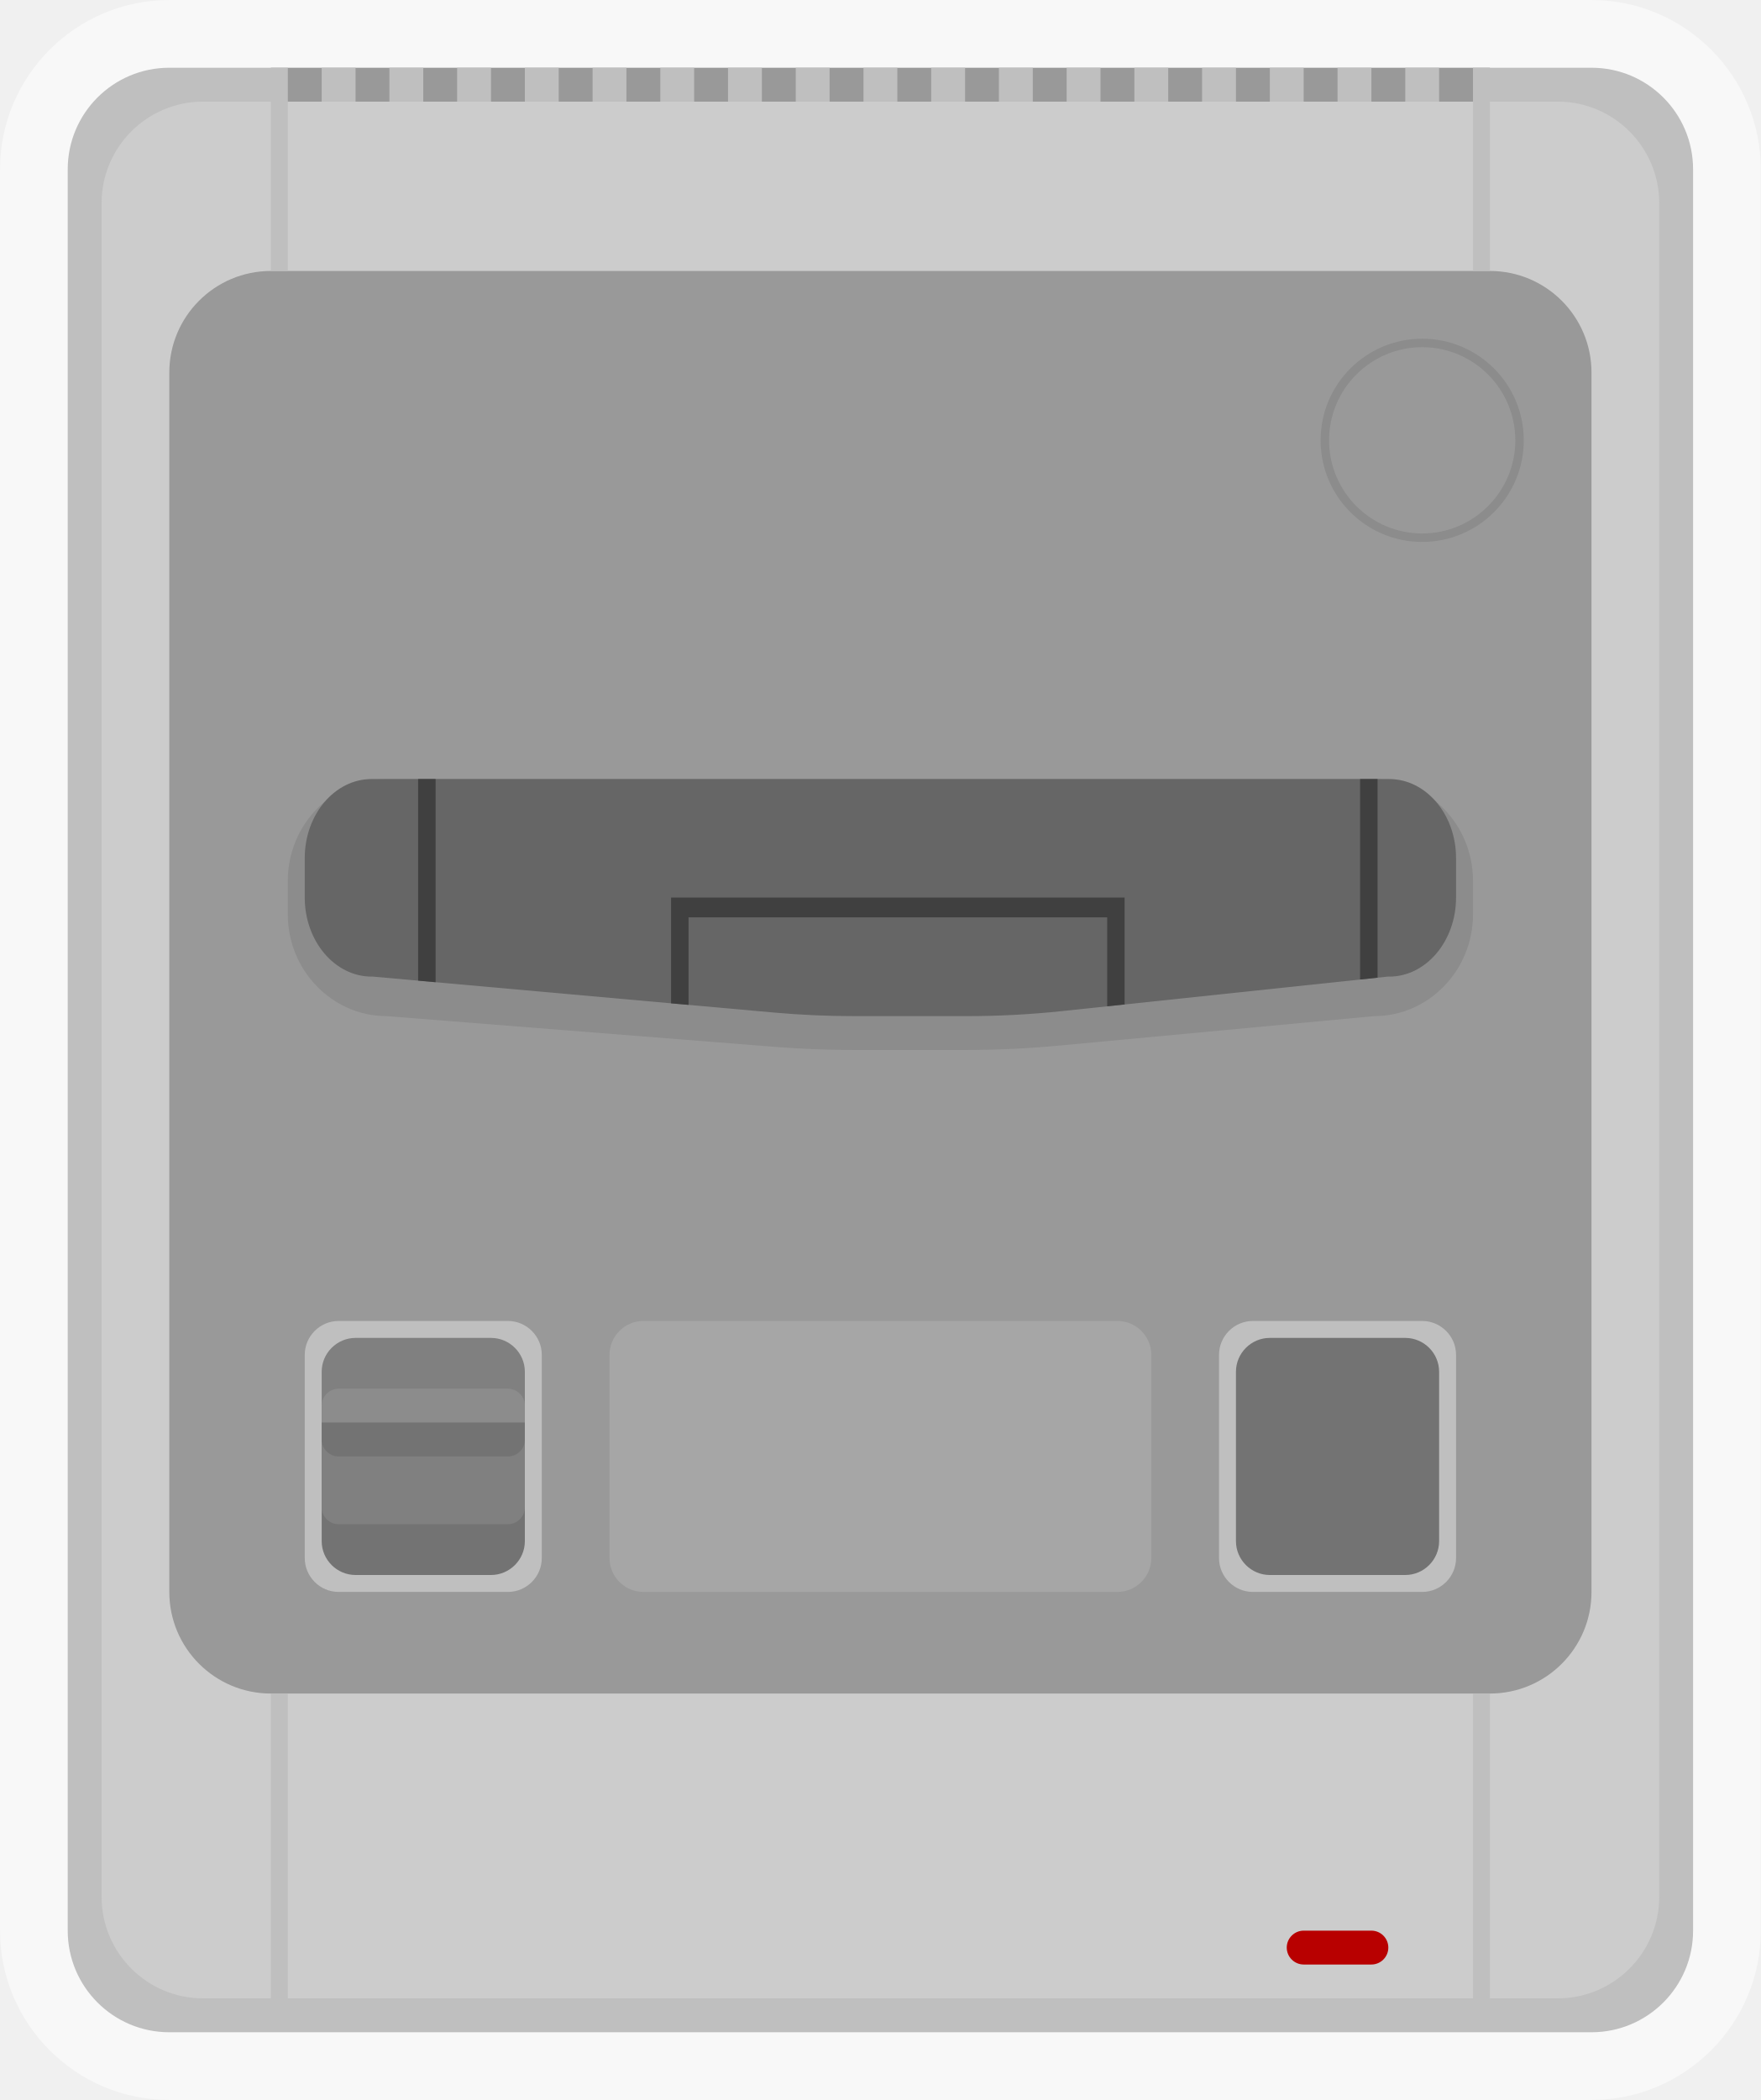
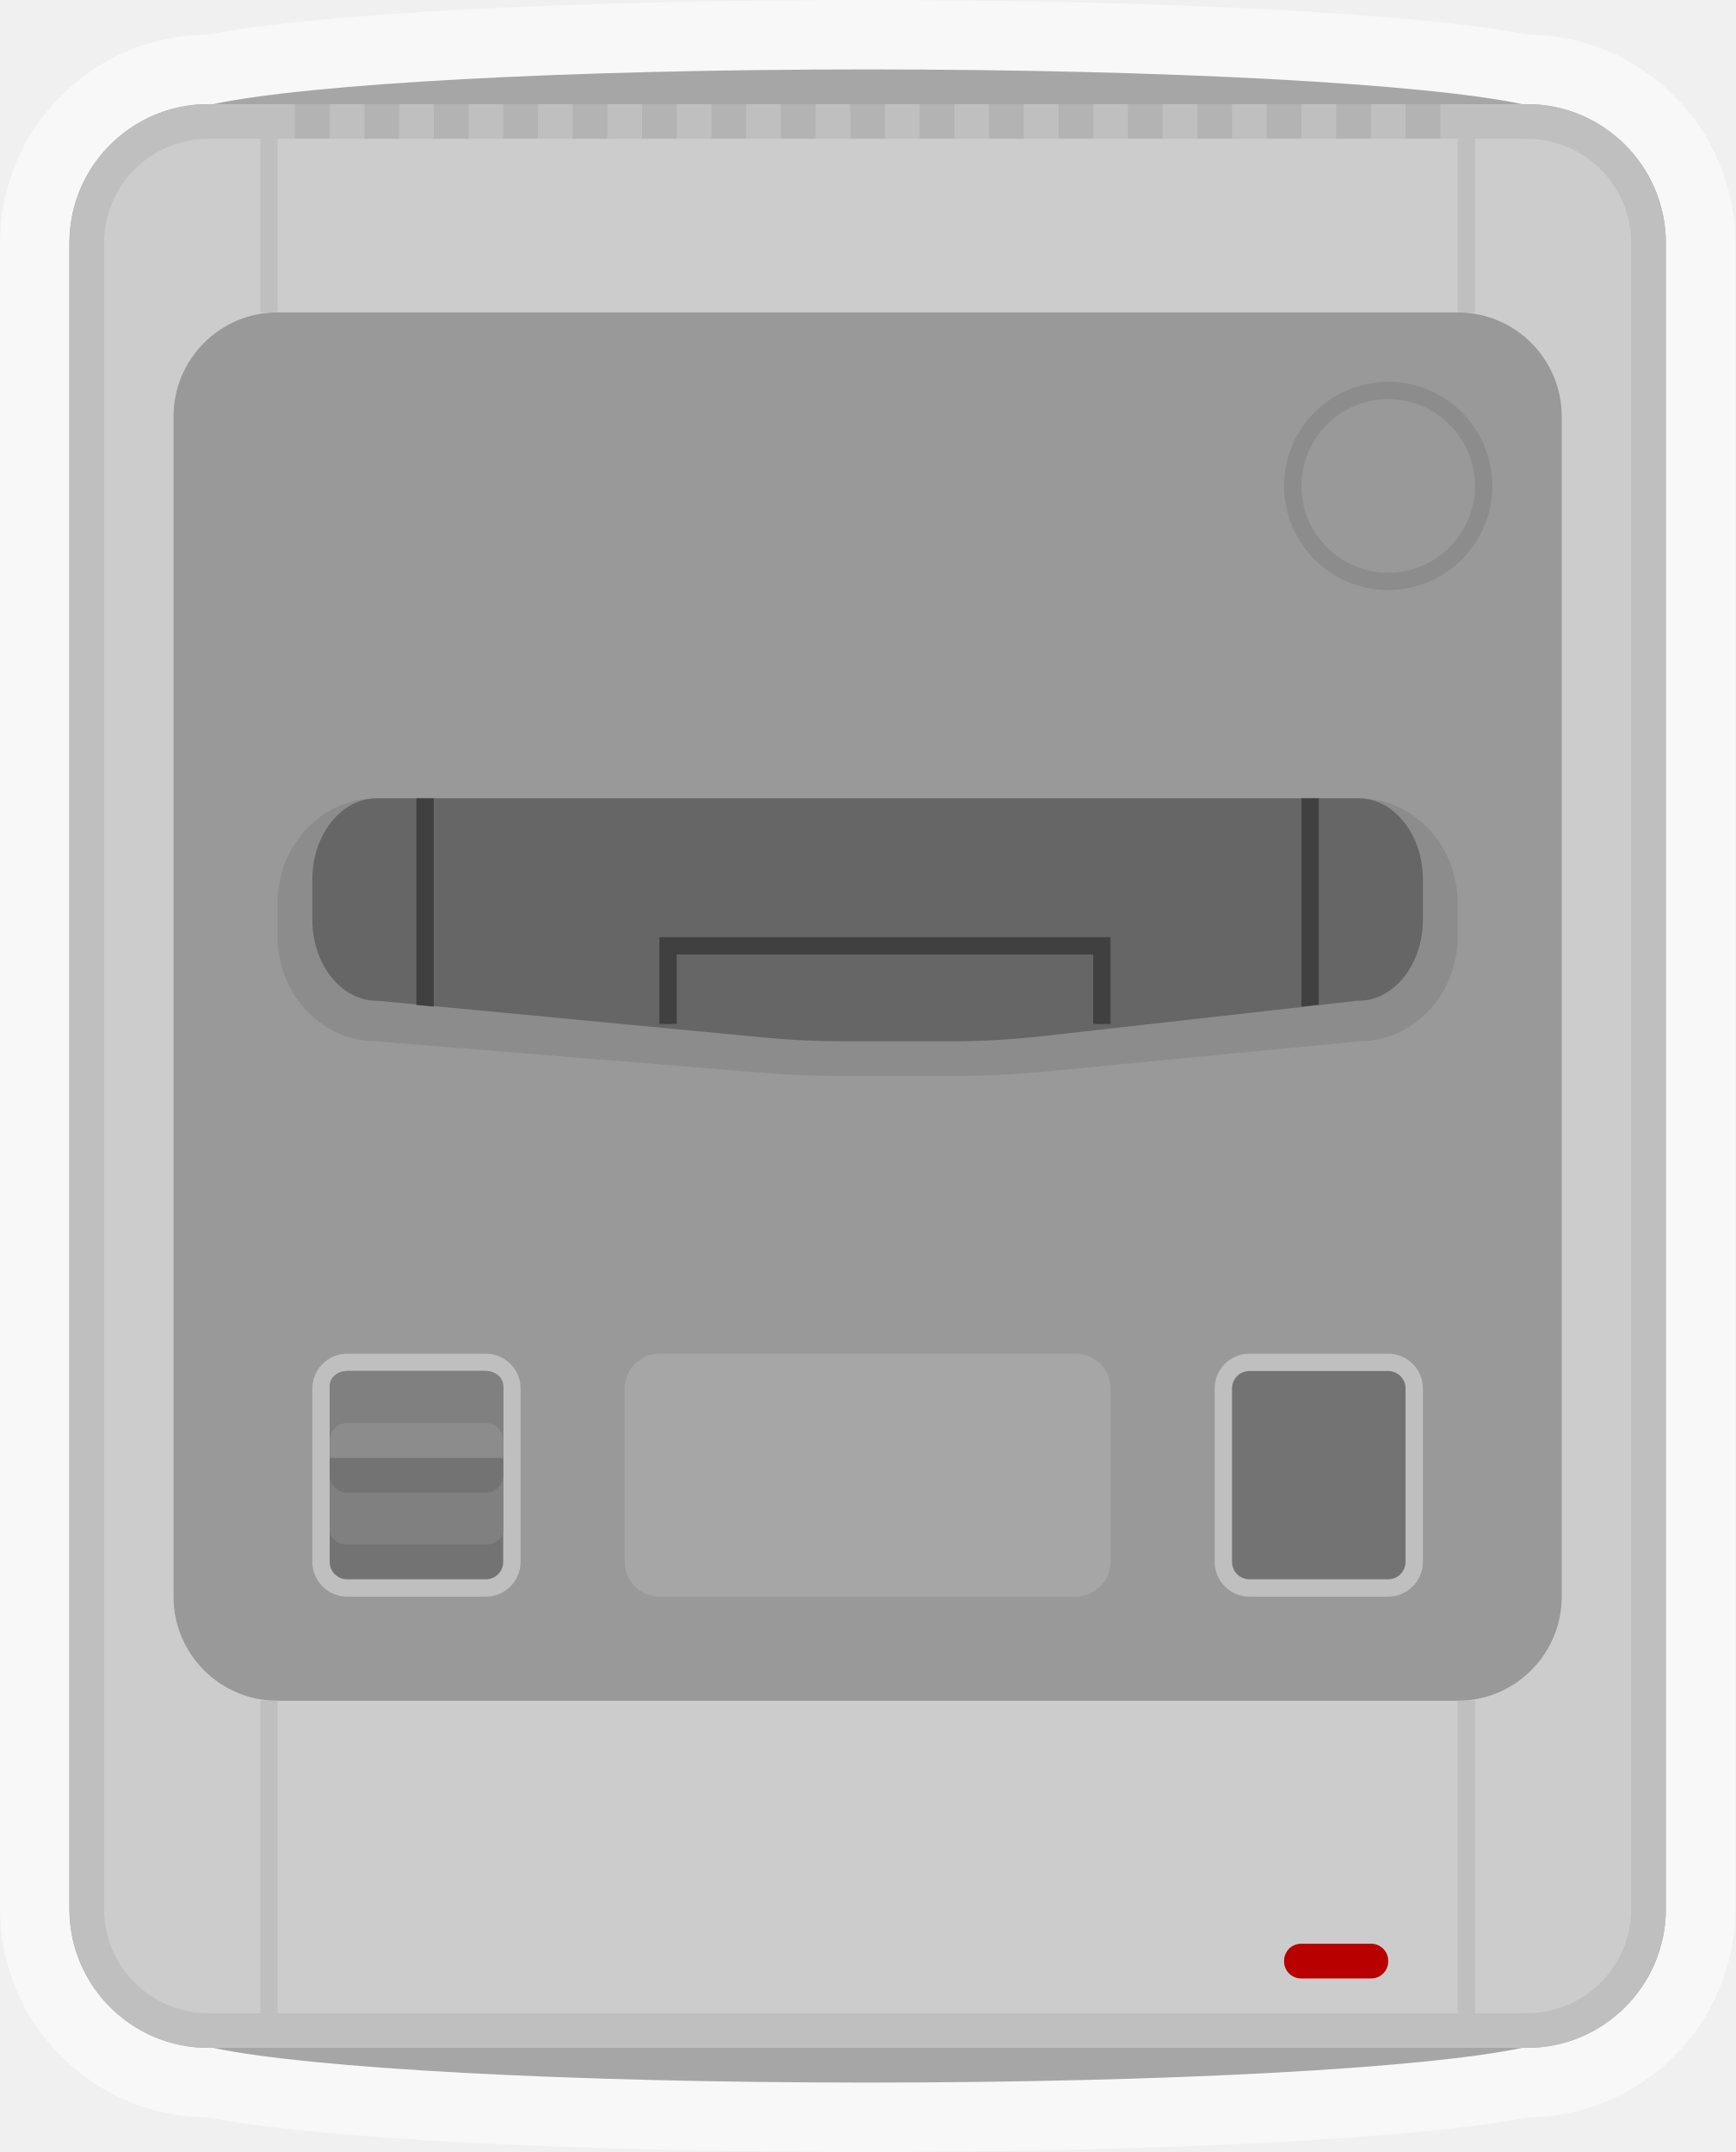
- <svg xmlns="http://www.w3.org/2000/svg" viewBox="0 0 277.333 330.667" height="330.667" width="277.333" xml:space="preserve" id="svg2" version="1.1">
+ <svg xmlns="http://www.w3.org/2000/svg" viewBox="0 0 266.667 330.667" height="330.667" width="266.667" xml:space="preserve" id="svg2" version="1.1">
  <defs id="defs6">
    <clipPath id="clipPath18" clipPathUnits="userSpaceOnUse">
      <path id="path16" d="M 0,256 H 256 V 0 H 0 Z" />
    </clipPath>
    <clipPath id="clipPath26" clipPathUnits="userSpaceOnUse">
-       <path id="path24" d="M 24,252 H 232 V 4 H 24 Z" />
-     </clipPath>
-     <clipPath id="clipPath44" clipPathUnits="userSpaceOnUse">
-       <path id="path42" d="M 0,256 H 256 V 0 H 0 Z" />
+       <path id="path24" d="M 28,252 H 228 V 4 H 28 Z" />
    </clipPath>
  </defs>
-   <g transform="matrix(1.333333,0,0,-1.333333,-32,336)" id="g10">
+   <g transform="matrix(1.333333,0,0,-1.333333,-37.33333,336)" id="g10">
    <g id="g12">
      <g clip-path="url(#clipPath18)" id="g14">
        <g id="g20">
          <g id="g22" />
          <g id="g34">
            <g style="opacity:0.5" id="g32" clip-path="url(#clipPath26)">
-               <g id="g30" transform="translate(212,252)">
-                 <path id="path28" style="fill:#ffffff;fill-opacity:1;fill-rule:nonzero;stroke:none" d="m 0,0 h -10 -158 c -11.028,0 -20,-8.972 -20,-20 v -208 c 0,-11.028 8.972,-20 20,-20 H 0 c 11.028,0 20,8.972 20,20 V -20 C 20,-8.972 11.028,0 0,0" />
+               <g id="g30" transform="translate(128,252)">
+                 <path id="path28" style="fill:#ffffff;fill-opacity:1;fill-rule:nonzero;stroke:none" d="M 0,0 C -34.077,0 -63.746,-1.564 -76.239,-4.001 -89.363,-4.13 -100,-14.846 -100,-28 v -192 c 0,-13.153 10.637,-23.87 23.761,-23.999 C -63.746,-246.436 -34.077,-248 0,-248 c 34.076,0 63.746,1.564 76.239,4.001 C 89.363,-243.87 100,-233.153 100,-220 V -28 C 100,-14.846 89.363,-4.13 76.239,-4.001 63.746,-1.564 34.076,0 0,0" />
              </g>
            </g>
          </g>
        </g>
-       </g>
-     </g>
-     <path id="path36" style="fill:#999999;fill-opacity:1;fill-rule:nonzero;stroke:none" d="M 200,236 H 56 v 8 h 144 z" />
-     <g id="g38">
-       <g clip-path="url(#clipPath44)" id="g40">
-         <g transform="translate(212,244)" id="g46">
-           <path id="path48" style="fill:#bfbfbf;fill-opacity:1;fill-rule:nonzero;stroke:none" d="m 0,0 h -14 v -4 h -4 v 4 h -4 v -4 h -4 v 4 h -4 v -4 h -4 v 4 h -4 v -4 h -4 v 4 h -4 v -4 h -4 v 4 h -4 v -4 h -4 v 4 h -4 v -4 h -4 v 4 h -4 v -4 h -4 v 4 h -4 v -4 h -4 v 4 h -4 v -4 h -4 v 4 h -4 v -4 h -4 v 4 h -4 v -4 h -4 v 4 h -4 v -4 h -4 v 4 h -4 v -4 h -4 v 4 h -4 v -4 h -4 v 4 h -4 v -4 h -4 v 4 h -4 v -4 h -4 v 4 h -4 v -4 h -4 v 4 h -14 c -6.627,0 -12,-5.373 -12,-12 v -208 c 0,-6.627 5.373,-12 12,-12 H 0 c 6.627,0 12,5.373 12,12 V -12 C 12,-5.373 6.627,0 0,0" />
+         <g transform="translate(204,240)" id="g36">
+           <path id="path38" style="fill:#a6a6a6;fill-opacity:1;fill-rule:nonzero;stroke:none" d="M 0,0 H -0.57 C -11.555,2.33 -41.17,4 -76,4 -110.83,4 -140.445,2.33 -151.43,0 H -152 c -8.822,0 -16,-7.178 -16,-16 v -192 c 0,-8.822 7.178,-16 16,-16 h 0.57 c 10.985,-2.33 40.6,-4 75.43,-4 34.83,0 64.445,1.67 75.43,4 H 0 c 8.822,0 16,7.178 16,16 V -16 C 16,-7.178 8.822,0 0,0" />
        </g>
-         <g transform="translate(208,16)" id="g50">
-           <path id="path52" style="fill:#cccccc;fill-opacity:1;fill-rule:nonzero;stroke:none" d="m 0,0 h -160 c -6.627,0 -12,5.373 -12,12 v 200 c 0,6.627 5.373,12 12,12 H 0 c 6.627,0 12,-5.373 12,-12 V 12 C 12,5.373 6.627,0 0,0" />
+         <path id="path40" style="fill:#b3b3b3;fill-opacity:1;fill-rule:nonzero;stroke:none" d="M 196,236 H 60 v 4 h 136 z" />
+         <g transform="translate(204,240)" id="g42">
+           <path id="path44" style="fill:#bfbfbf;fill-opacity:1;fill-rule:nonzero;stroke:none" d="m 0,0 h -6 -2 -2 v -4 h -4 v 4 h -4 v -4 h -4 v 4 h -4 v -4 h -4 v 4 h -4 v -4 h -4 v 4 h -4 v -4 h -4 v 4 h -4 v -4 h -4 v 4 h -4 v -4 h -4 v 4 h -4 v -4 h -4 v 4 h -4 v -4 h -4 v 4 h -4 v -4 h -4 v 4 h -4 v -4 h -4 v 4 h -4 v -4 h -4 v 4 h -4 v -4 h -4 v 4 h -4 v -4 h -4 v 4 h -4 v -4 h -4 v 4 h -4 v -4 h -4 v 4 h -4 v -4 h -4 v 4 h -2 -2 -6 c -8.822,0 -16,-7.178 -16,-16 v -192 c 0,-8.822 7.178,-16 16,-16 H 0 c 8.822,0 16,7.178 16,16 V -16 C 16,-7.178 8.822,0 0,0" />
        </g>
-         <g transform="translate(200,52)" id="g54">
-           <path id="path56" style="fill:#999999;fill-opacity:1;fill-rule:nonzero;stroke:none" d="m 0,0 h -144 c -6.627,0 -12,5.373 -12,12 v 144 c 0,6.627 5.373,12 12,12 H 0 c 6.627,0 12,-5.373 12,-12 V 12 C 12,5.373 6.627,0 0,0" />
+         <g transform="translate(204,20)" id="g46">
+           <path id="path48" style="fill:#cccccc;fill-opacity:1;fill-rule:nonzero;stroke:none" d="m 0,0 h -152 c -6.627,0 -12,5.373 -12,12 v 192 c 0,6.627 5.373,12 12,12 H 0 c 6.627,0 12,-5.373 12,-12 V 12 C 12,5.373 6.627,0 0,0" />
        </g>
-         <path id="path58" style="fill:#bfbfbf;fill-opacity:1;fill-rule:nonzero;stroke:none" d="m 58,220 h -2 v 20 h 2 z" />
-         <path id="path60" style="fill:#bfbfbf;fill-opacity:1;fill-rule:nonzero;stroke:none" d="m 200,220 h -2 v 20 h 2 z" />
-         <path id="path62" style="fill:#bfbfbf;fill-opacity:1;fill-rule:nonzero;stroke:none" d="m 58,16 h -2 v 36 h 2 z" />
-         <path id="path64" style="fill:#bfbfbf;fill-opacity:1;fill-rule:nonzero;stroke:none" d="m 200,16 h -2 v 36 h 2 z" />
-         <g transform="translate(84,64)" id="g66">
-           <path id="path68" style="fill:#bfbfbf;fill-opacity:1;fill-rule:nonzero;stroke:none" d="m 0,0 h -20 c -2.2,0 -4,1.8 -4,4 v 24 c 0,2.2 1.8,4 4,4 H 0 c 2.2,0 4,-1.8 4,-4 V 4 C 4,1.8 2.2,0 0,0" />
+         <g transform="translate(196,56)" id="g50">
+           <path id="path52" style="fill:#999999;fill-opacity:1;fill-rule:nonzero;stroke:none" d="m 0,0 h -136 c -6.627,0 -12,5.373 -12,12 v 136 c 0,6.627 5.373,12 12,12 H 0 c 6.627,0 12,-5.373 12,-12 V 12 C 12,5.373 6.627,0 0,0" />
        </g>
-         <g transform="translate(192,64)" id="g70">
-           <path id="path72" style="fill:#bfbfbf;fill-opacity:1;fill-rule:nonzero;stroke:none" d="m 0,0 h -20 c -2.2,0 -4,1.8 -4,4 v 24 c 0,2.2 1.8,4 4,4 H 0 c 2.2,0 4,-1.8 4,-4 V 4 C 4,1.8 2.2,0 0,0" />
+         <path id="path54" style="fill:#bfbfbf;fill-opacity:1;fill-rule:nonzero;stroke:none" d="m 60,216 h -2 v 20 h 2 z" />
+         <path id="path56" style="fill:#bfbfbf;fill-opacity:1;fill-rule:nonzero;stroke:none" d="m 198,216 h -2 v 20 h 2 z" />
+         <path id="path58" style="fill:#bfbfbf;fill-opacity:1;fill-rule:nonzero;stroke:none" d="m 60,20 h -2 v 36 h 2 z" />
+         <path id="path60" style="fill:#bfbfbf;fill-opacity:1;fill-rule:nonzero;stroke:none" d="m 198,20 h -2 v 36 h 2 z" />
+         <g transform="translate(188,96)" id="g62">
+           <path id="path64" style="fill:#bfbfbf;fill-opacity:1;fill-rule:nonzero;stroke:none" d="m 0,0 h -16 c -2.2,0 -4,-1.8 -4,-4 v -20 c 0,-2.2 1.8,-4 4,-4 H 0 c 2.2,0 4,1.8 4,4 V -4 C 4,-1.8 2.2,0 0,0" />
        </g>
-         <g transform="translate(156,64)" id="g74">
-           <path id="path76" style="fill:#a6a6a6;fill-opacity:1;fill-rule:nonzero;stroke:none" d="m 0,0 h -56 c -2.2,0 -4,1.8 -4,4 v 24 c 0,2.2 1.8,4 4,4 H 0 c 2.2,0 4,-1.8 4,-4 V 4 C 4,1.8 2.2,0 0,0" />
+         <g transform="translate(188,94)" id="g66">
+           <path id="path68" style="fill:#737373;fill-opacity:1;fill-rule:nonzero;stroke:none" d="m 0,0 c 1.103,0 2,-0.897 2,-2 v -20 c 0,-1.103 -0.897,-2 -2,-2 h -16 c -1.103,0 -2,0.897 -2,2 v 20 c 0,1.103 0.897,2 2,2 H 0" />
        </g>
-         <g transform="translate(82,66)" id="g78">
-           <path id="path80" style="fill:#737373;fill-opacity:1;fill-rule:nonzero;stroke:none" d="m 0,0 h -16 c -2.2,0 -4,1.8 -4,4 v 14 c 0,2.2 1.8,4 4,4 H 0 c 2.2,0 4,-1.8 4,-4 V 4 C 4,1.8 2.2,0 0,0" />
+         <g transform="translate(84,96)" id="g70">
+           <path id="path72" style="fill:#bfbfbf;fill-opacity:1;fill-rule:nonzero;stroke:none" d="m 0,0 h -16 c -2.2,0 -4,-1.8 -4,-4 v -20 c 0,-2.2 1.8,-4 4,-4 H 0 c 2.2,0 4,1.8 4,4 V -4 C 4,-1.8 2.2,0 0,0" />
        </g>
-         <g transform="translate(190,66)" id="g82">
-           <path id="path84" style="fill:#737373;fill-opacity:1;fill-rule:nonzero;stroke:none" d="m 0,0 h -16 c -2.2,0 -4,1.8 -4,4 v 20 c 0,2.2 1.8,4 4,4 H 0 c 2.2,0 4,-1.8 4,-4 V 4 C 4,1.8 2.2,0 0,0" />
+         <g transform="translate(84,94)" id="g74">
+           <path id="path76" style="fill:#737373;fill-opacity:1;fill-rule:nonzero;stroke:none" d="m 0,0 c 1.103,0 2,-0.897 2,-2 v -20 c 0,-1.103 -0.897,-2 -2,-2 h -16 c -1.103,0 -2,0.897 -2,2 v 20 c 0,1.103 0.897,2 2,2 H 0" />
        </g>
-         <g transform="translate(84,72)" id="g86">
-           <path id="path88" style="fill:#808080;fill-opacity:1;fill-rule:nonzero;stroke:none" d="m 0,0 h -20 c -1.1,0 -2,0.9 -2,2 v 16 c 0,2.2 1.8,4 4,4 h 16 c 2.2,0 4,-1.8 4,-4 V 2 C 2,0.9 1.1,0 0,0" />
+         <g transform="translate(84,94)" id="g78">
+           <path id="path80" style="fill:#808080;fill-opacity:1;fill-rule:nonzero;stroke:none" d="M 0,0 C 1.103,0 2,-0.748 2,-1.667 V -18.333 C 2,-19.252 1.103,-20 0,-20 h -16 c -1.103,0 -2,0.748 -2,1.667 V -1.667 C -18,-0.748 -17.103,0 -16,0 H 0" />
        </g>
-         <g transform="translate(186.333,160)" id="g90">
-           <path id="path92" style="fill:#8c8c8c;fill-opacity:1;fill-rule:nonzero;stroke:none" d="m 0,0 h -116.667 c -6.416,0 -11.666,-5.4 -11.666,-12 v -4 c 0,-6.6 5.25,-12 11.666,-12 l 45.791,-3.623 C -67.7,-31.874 -64.517,-32 -61.332,-32 h 12.909 c 3.762,0 7.522,0.175 11.268,0.526 L 0,-28 c 6.417,0 11.667,5.4 11.667,12 v 4 C 11.667,-5.4 6.417,0 0,0" />
+         <g transform="translate(152,68)" id="g82">
+           <path id="path84" style="fill:#a6a6a6;fill-opacity:1;fill-rule:nonzero;stroke:none" d="m 0,0 h -48 c -2.2,0 -4,1.8 -4,4 v 20 c 0,2.2 1.8,4 4,4 H 0 c 2.2,0 4,-1.8 4,-4 V 4 C 4,1.8 2.2,0 0,0" />
        </g>
-         <g transform="translate(188.1006,160)" id="g94">
-           <path id="path96" style="fill:#666666;fill-opacity:1;fill-rule:nonzero;stroke:none" d="M 0,0 C 4.355,0 7.899,-4.187 7.899,-9.333 V -14 c 0,-5.146 -3.544,-9.333 -7.899,-9.333 h -0.191 l -0.192,-0.021 -38.282,-4.053 C -42.382,-27.8 -46.158,-28 -49.89,-28 h -13.3 c -3.159,0 -6.358,0.143 -9.509,0.425 l -47.177,4.227 -0.163,0.015 h -0.163 c -4.355,0 -7.899,4.187 -7.899,9.333 v 4.667 c 0,5.146 3.544,9.333 7.899,9.333 L 0,0" />
+         <g transform="translate(184.667,160)" id="g86">
+           <path id="path88" style="fill:#8c8c8c;fill-opacity:1;fill-rule:nonzero;stroke:none" d="m 0,0 h -113.333 c -6.234,0 -11.334,-5.4 -11.334,-12 v -4 c 0,-6.6 5.1,-12 11.334,-12 l 44.481,-3.623 c 3.085,-0.251 6.178,-0.377 9.272,-0.377 h 12.541 c 3.653,0 7.306,0.175 10.944,0.526 L 0,-28 c 6.233,0 11.333,5.4 11.333,12 v 4 C 11.333,-5.4 6.233,0 0,0" />
        </g>
-         <g transform="translate(186.7275,136.5415)" id="g98">
-           <path id="path100" style="fill:#404040;fill-opacity:1;fill-rule:nonzero;stroke:none" d="M 0,0 V 23.458 H -2.061 V -0.218 Z" />
+         <g transform="translate(184.5654,160)" id="g90">
+           <path id="path92" style="fill:#666666;fill-opacity:1;fill-rule:nonzero;stroke:none" d="M 0,0 C 4.1,0 7.435,-4.187 7.435,-9.333 V -14 C 7.435,-19.146 4.1,-23.333 0,-23.333 h -0.181 l -0.18,-0.021 -36.03,-4.053 C -39.889,-27.8 -43.442,-28 -46.955,-28 h -12.518 c -2.973,0 -5.985,0.143 -8.949,0.425 l -44.403,4.227 -0.153,0.015 h -0.153 c -4.099,0 -7.434,4.187 -7.434,9.333 v 4.667 c 0,5.146 3.335,9.333 7.434,9.333 L 0,0" />
        </g>
-         <g transform="translate(75.4546,136.0044)" id="g102">
-           <path id="path104" style="fill:#404040;fill-opacity:1;fill-rule:nonzero;stroke:none" d="M 0,0 V 23.996 H -2.061 V 0.185 Z" />
+         <g transform="translate(180,136.2212)" id="g94">
+           <path id="path96" style="fill:#404040;fill-opacity:1;fill-rule:nonzero;stroke:none" d="m 0,0 v 23.779 h -2 v -24 z" />
        </g>
-         <g transform="translate(192,212)" id="g106">
-           <path id="path108" style="fill:#8c8c8c;fill-opacity:1;fill-rule:nonzero;stroke:none" d="m 0,0 c -6.627,0 -12,-5.373 -12,-12 0,-6.627 5.373,-12 12,-12 6.627,0 12,5.373 12,12 C 12,-5.373 6.627,0 0,0 m 0,-1 c 6.065,0 11,-4.935 11,-11 0,-6.065 -4.935,-11 -11,-11 -6.065,0 -11,4.935 -11,11 0,6.065 4.935,11 11,11" />
+         <g transform="translate(77.9873,136)" id="g98">
+           <path id="path100" style="fill:#404040;fill-opacity:1;fill-rule:nonzero;stroke:none" d="M 0,0 V 24 H -2 V 0.185 Z" />
        </g>
-         <g transform="translate(186,20)" id="g110">
-           <path id="path112" style="fill:#b80000;fill-opacity:1;fill-rule:nonzero;stroke:none" d="m 0,0 h -8 c -1.1,0 -2,0.9 -2,2 0,1.1 0.9,2 2,2 H 0 C 1.1,4 2,3.1 2,2 2,0.9 1.1,0 0,0" />
+         <g transform="translate(188,208)" id="g102">
+           <path id="path104" style="fill:#8c8c8c;fill-opacity:1;fill-rule:nonzero;stroke:none" d="m 0,0 c -6.627,0 -12,-5.373 -12,-12 0,-6.627 5.373,-12 12,-12 6.627,0 12,5.373 12,12 C 12,-5.373 6.627,0 0,0 m 0,-2 c 5.514,0 10,-4.486 10,-10 0,-5.514 -4.486,-10 -10,-10 -5.514,0 -10,4.486 -10,10 0,5.514 4.486,10 10,10" />
        </g>
-         <g transform="translate(86,84)" id="g114">
-           <path id="path116" style="fill:#8c8c8c;fill-opacity:1;fill-rule:nonzero;stroke:none" d="m 0,0 v 2 c 0,1.1 -0.9,2 -2,2 h -20 c -1.1,0 -2,-0.9 -2,-2 V 0 Z" />
+         <g transform="translate(186.042,24)" id="g106">
+           <path id="path108" style="fill:#b80000;fill-opacity:1;fill-rule:nonzero;stroke:none" d="m 0,0 h -8.084 c -1.077,0 -1.958,0.881 -1.958,1.958 V 2.042 C -10.042,3.119 -9.161,4 -8.084,4 H 0 C 1.077,4 1.958,3.119 1.958,2.042 V 1.958 C 1.958,0.881 1.077,0 0,0" />
        </g>
-         <g transform="translate(62,84)" id="g118">
-           <path id="path120" style="fill:#737373;fill-opacity:1;fill-rule:nonzero;stroke:none" d="m 0,0 v -2 c 0,-1.1 0.9,-2 2,-2 h 20 c 1.1,0 2,0.9 2,2 v 2 z" />
+         <g transform="translate(104,144)" id="g110">
+           <path id="path112" style="fill:#404040;fill-opacity:1;fill-rule:nonzero;stroke:none" d="m 0,0 v -10 h 2 v 8 h 48 v -8 h 2 V 0 Z" />
        </g>
-         <g transform="translate(103.2729,133.5122)" id="g122">
-           <path id="path124" style="fill:#404040;fill-opacity:1;fill-rule:nonzero;stroke:none" d="M 0,0 2.061,-0.185 V 10.154 H 51.515 V -0.353 l 2.061,0.219 V 12.488 H 0 Z" />
+         <g transform="translate(84,80)" id="g114">
+           <path id="path116" style="fill:#737373;fill-opacity:1;fill-rule:nonzero;stroke:none" d="m 0,0 h -16 c -1.104,0 -2,0.896 -2,2 V 4 H 2 V 2 C 2,0.896 1.104,0 0,0" />
+         </g>
+         <g transform="translate(86,84)" id="g118">
+           <path id="path120" style="fill:#8c8c8c;fill-opacity:1;fill-rule:nonzero;stroke:none" d="m 0,0 h -20 v 2 c 0,1.104 0.896,2 2,2 H -2 C -0.896,4 0,3.104 0,2 Z" />
        </g>
      </g>
    </g>
  </g>
</svg>
